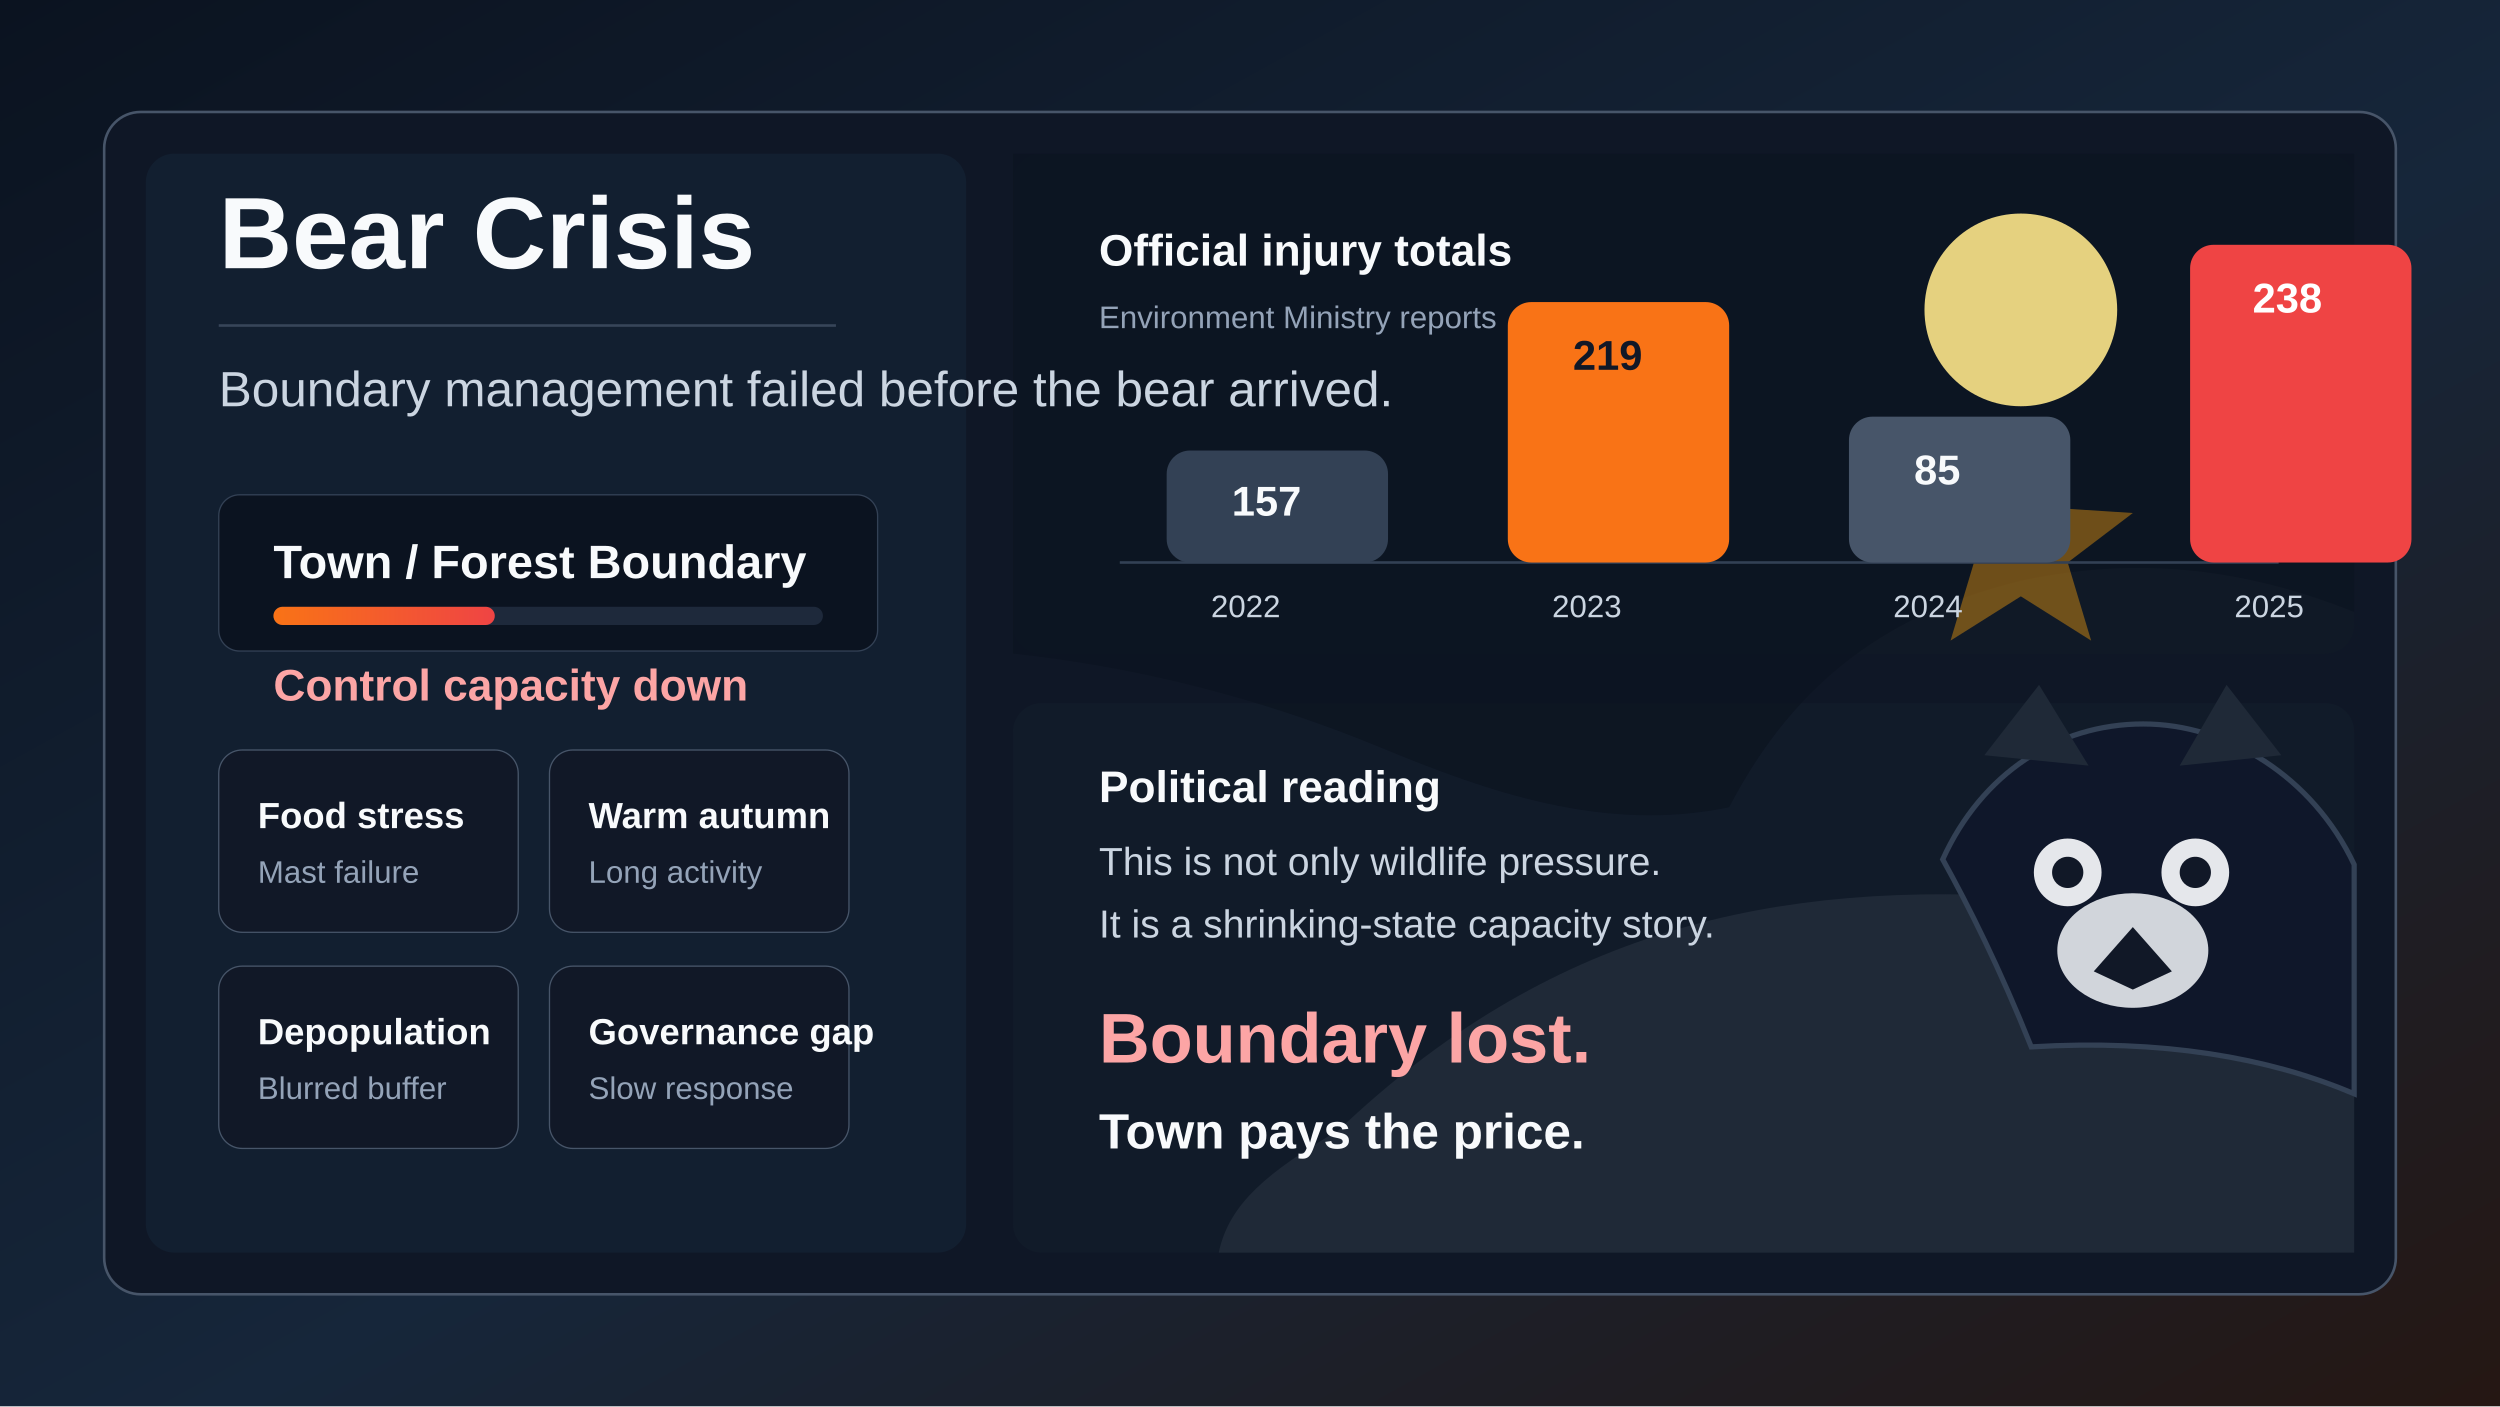
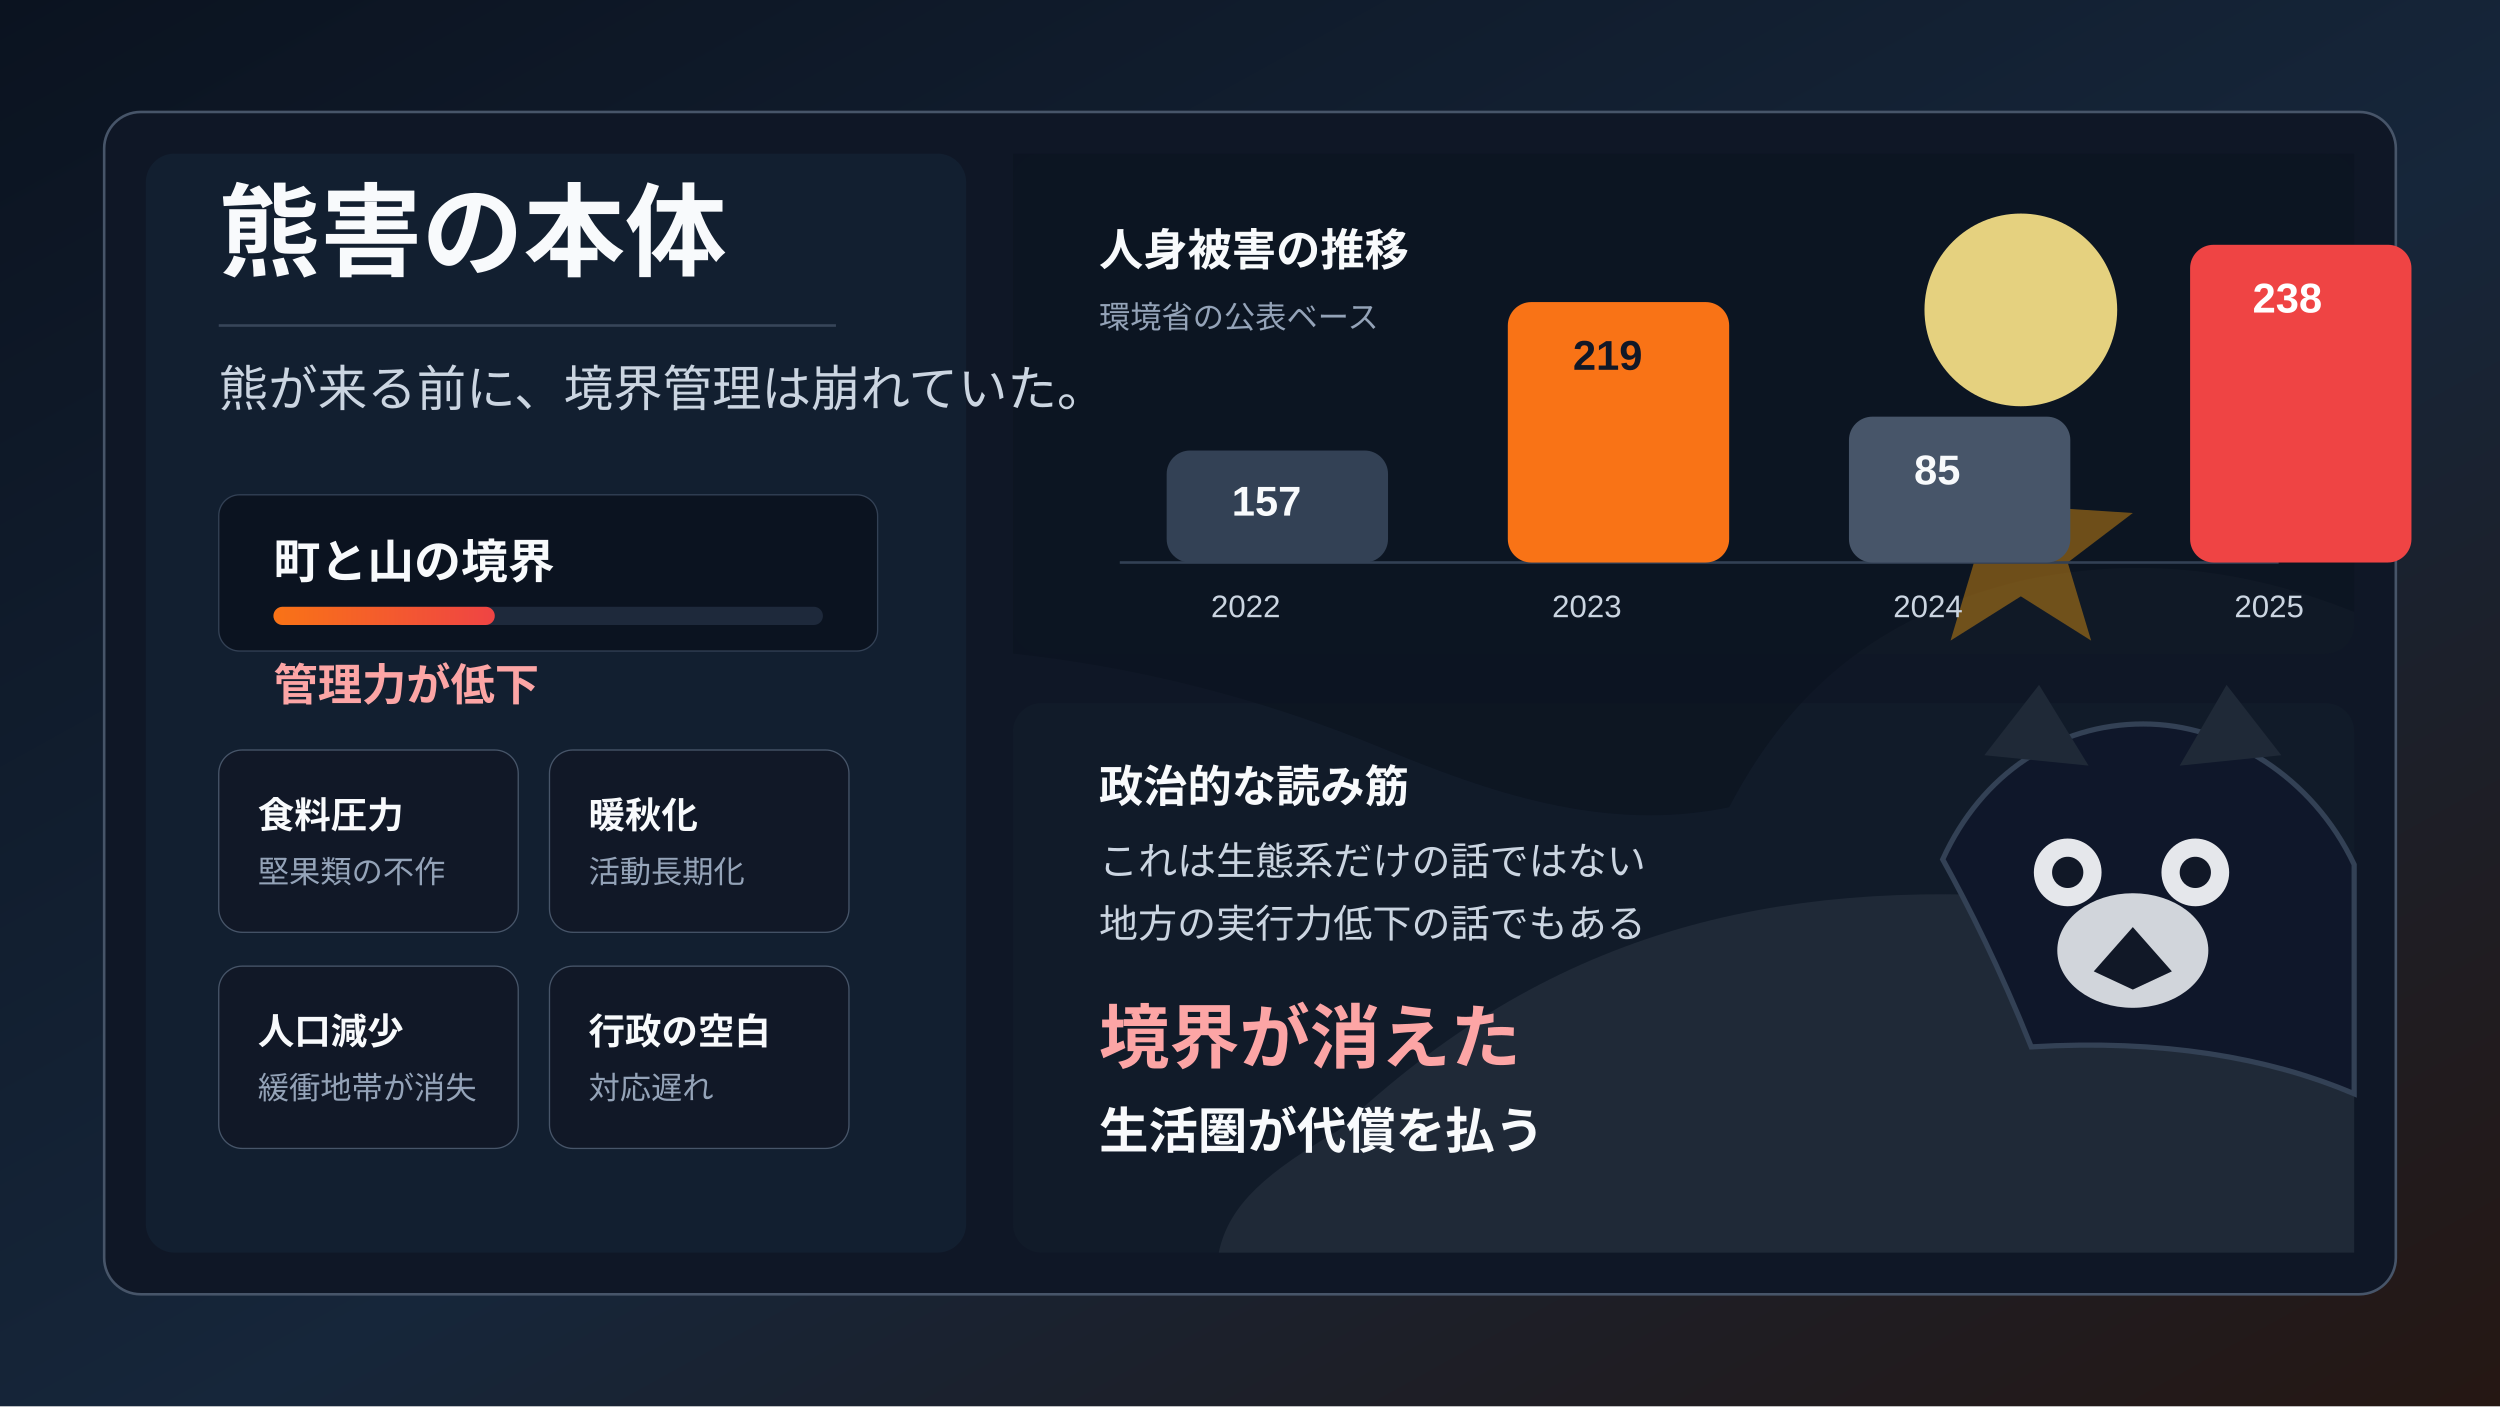
<svg xmlns="http://www.w3.org/2000/svg" width="1920" height="1080" viewBox="0 0 1920 1080">
  <defs>
    <linearGradient id="bg" x1="0" y1="0" x2="1" y2="1">
      <stop offset="0%" stop-color="#0b1320" />
      <stop offset="55%" stop-color="#16263a" />
      <stop offset="100%" stop-color="#251713" />
    </linearGradient>
    <linearGradient id="alert" x1="0" y1="0" x2="1" y2="0">
      <stop offset="0%" stop-color="#f97316" />
      <stop offset="100%" stop-color="#ef4444" />
    </linearGradient>
  </defs>
  <rect width="1920" height="1080" fill="url(#bg)" />
  <rect x="80" y="86" width="1760" height="908" rx="28" fill="#0f1726" stroke="#475569" stroke-width="2" />
  <rect x="112" y="118" width="630" height="844" rx="22" fill="#121f30" />
  <rect x="778" y="118" width="1030" height="384" rx="22" fill="#101926" />
  <rect x="778" y="540" width="1030" height="422" rx="22" fill="#111b29" />
  <path d="M1028 868 C1188 716 1360 674 1572 690 C1670 700 1748 738 1808 786 L1808 962 L936 962 C944 924 974 900 1028 868 Z" fill="#1f2937" />
  <path d="M1328 620 C1380 520 1454 470 1552 446 C1636 428 1718 434 1808 470 L1808 118 L778 118 L778 502 C872 512 968 536 1060 574 C1142 608 1232 640 1328 620 Z" fill="#0b1320" opacity="0.72" />
  <circle cx="1552" cy="238" r="74" fill="#fde68a" opacity="0.9" />
  <path d="M1552 334 L1576 390 L1638 394 L1588 432 L1606 492 L1552 458 L1498 492 L1516 432 L1466 394 L1528 390 Z" fill="#f59e0b" opacity="0.42" />
  <path d="M1492 660 C1522 594 1580 556 1646 556 C1710 556 1776 596 1808 664 L1808 840 C1742 812 1660 798 1560 804 C1536 744 1512 696 1492 660 Z" fill="#0f172a" stroke="#334155" stroke-width="4" />
  <circle cx="1588" cy="670" r="26" fill="#e5e7eb" />
  <circle cx="1686" cy="670" r="26" fill="#e5e7eb" />
  <circle cx="1588" cy="670" r="12" fill="#111827" />
  <circle cx="1686" cy="670" r="12" fill="#111827" />
  <ellipse cx="1638" cy="730" rx="58" ry="44" fill="#d1d5db" />
  <path d="M1638 712 L1668 746 L1638 760 L1608 746 Z" fill="#111827" />
  <path d="M1524 580 L1566 526 L1604 588 Z" fill="#1f2937" />
  <path d="M1674 588 L1710 526 L1752 580 Z" fill="#1f2937" />
  <path d="M168 250 H642" stroke="#64748b" stroke-width="2" opacity="0.45" />
-   <text x="168" y="206" fill="#f8fafc" font-family="Arial, sans-serif" font-size="78" font-weight="700">Bear Crisis</text>
-   <text x="168" y="312" fill="#cbd5e1" font-family="Arial, sans-serif" font-size="38">Boundary management failed before the bear arrived.</text>
+   <text x="168" y="206" fill="#f8fafc" font-family="Arial, sans-serif" font-size="78" font-weight="700">熊害の本体</text>
+   <text x="168" y="312" fill="#cbd5e1" font-family="Arial, sans-serif" font-size="38">熊が来る前に、境界管理は崩れていた。</text>
  <rect x="168" y="380" width="506" height="120" rx="16" fill="#0b1320" stroke="#334155" />
-   <text x="210" y="444" fill="#f8fafc" font-family="Arial, sans-serif" font-size="36" font-weight="700">Town / Forest Boundary</text>
+   <text x="210" y="444" fill="#f8fafc" font-family="Arial, sans-serif" font-size="36" font-weight="700">町と山の境界</text>
  <rect x="210" y="466" width="422" height="14" rx="7" fill="#1e293b" />
  <rect x="210" y="466" width="170" height="14" rx="7" fill="url(#alert)" />
-   <text x="210" y="538" fill="#fca5a5" font-family="Arial, sans-serif" font-size="34" font-weight="700">Control capacity down</text>
+   <text x="210" y="538" fill="#fca5a5" font-family="Arial, sans-serif" font-size="34" font-weight="700">管理力が低下</text>
  <rect x="168" y="576" width="230" height="140" rx="18" fill="#111827" stroke="#475569" />
  <rect x="422" y="576" width="230" height="140" rx="18" fill="#111827" stroke="#475569" />
  <rect x="168" y="742" width="230" height="140" rx="18" fill="#111827" stroke="#475569" />
  <rect x="422" y="742" width="230" height="140" rx="18" fill="#111827" stroke="#475569" />
-   <text x="198" y="636" fill="#f8fafc" font-family="Arial, sans-serif" font-size="28" font-weight="700">Food stress</text>
-   <text x="198" y="678" fill="#94a3b8" font-family="Arial, sans-serif" font-size="24">Mast failure</text>
-   <text x="452" y="636" fill="#f8fafc" font-family="Arial, sans-serif" font-size="28" font-weight="700">Warm autumn</text>
-   <text x="452" y="678" fill="#94a3b8" font-family="Arial, sans-serif" font-size="24">Long activity</text>
-   <text x="198" y="802" fill="#f8fafc" font-family="Arial, sans-serif" font-size="28" font-weight="700">Depopulation</text>
-   <text x="198" y="844" fill="#94a3b8" font-family="Arial, sans-serif" font-size="24">Blurred buffer</text>
-   <text x="452" y="802" fill="#f8fafc" font-family="Arial, sans-serif" font-size="28" font-weight="700">Governance gap</text>
-   <text x="452" y="844" fill="#94a3b8" font-family="Arial, sans-serif" font-size="24">Slow response</text>
-   <text x="844" y="204" fill="#f8fafc" font-family="Arial, sans-serif" font-size="34" font-weight="700">Official injury totals</text>
-   <text x="844" y="252" fill="#94a3b8" font-family="Arial, sans-serif" font-size="24">Environment Ministry reports</text>
+   <text x="198" y="636" fill="#f8fafc" font-family="Arial, sans-serif" font-size="28" font-weight="700">食料圧力</text>
+   <text x="198" y="678" fill="#94a3b8" font-family="Arial, sans-serif" font-size="24">堅果類の不作</text>
+   <text x="452" y="636" fill="#f8fafc" font-family="Arial, sans-serif" font-size="28" font-weight="700">暖秋化</text>
+   <text x="452" y="678" fill="#94a3b8" font-family="Arial, sans-serif" font-size="24">活動長期化</text>
+   <text x="198" y="802" fill="#f8fafc" font-family="Arial, sans-serif" font-size="28" font-weight="700">人口減少</text>
+   <text x="198" y="844" fill="#94a3b8" font-family="Arial, sans-serif" font-size="24">緩衝地帯が消失</text>
+   <text x="452" y="802" fill="#f8fafc" font-family="Arial, sans-serif" font-size="28" font-weight="700">行政の空白</text>
+   <text x="452" y="844" fill="#94a3b8" font-family="Arial, sans-serif" font-size="24">対応遅れ</text>
+   <text x="844" y="204" fill="#f8fafc" font-family="Arial, sans-serif" font-size="34" font-weight="700">人身被害の推移</text>
+   <text x="844" y="252" fill="#94a3b8" font-family="Arial, sans-serif" font-size="24">環境省の公表ベース</text>
  <line x1="860" y1="432" x2="1750" y2="432" stroke="#334155" stroke-width="2" />
  <rect x="896" y="346" width="170" height="86" rx="18" fill="#334155" />
  <rect x="1158" y="232" width="170" height="200" rx="18" fill="#f97316" />
  <rect x="1420" y="320" width="170" height="112" rx="18" fill="#475569" />
  <rect x="1682" y="188" width="170" height="244" rx="18" fill="#ef4444" />
  <text x="930" y="474" fill="#cbd5e1" font-family="Arial, sans-serif" font-size="24">2022</text>
  <text x="1192" y="474" fill="#cbd5e1" font-family="Arial, sans-serif" font-size="24">2023</text>
  <text x="1454" y="474" fill="#cbd5e1" font-family="Arial, sans-serif" font-size="24">2024</text>
  <text x="1716" y="474" fill="#cbd5e1" font-family="Arial, sans-serif" font-size="24">2025</text>
  <text x="946" y="396" fill="#f8fafc" font-family="Arial, sans-serif" font-size="32" font-weight="700">157</text>
  <text x="1208" y="284" fill="#111827" font-family="Arial, sans-serif" font-size="32" font-weight="700">219</text>
  <text x="1470" y="372" fill="#f8fafc" font-family="Arial, sans-serif" font-size="32" font-weight="700">85</text>
  <text x="1730" y="240" fill="#ffffff" font-family="Arial, sans-serif" font-size="32" font-weight="700">238</text>
-   <text x="844" y="616" fill="#f8fafc" font-family="Arial, sans-serif" font-size="34" font-weight="700">Political reading</text>
-   <text x="844" y="672" fill="#cbd5e1" font-family="Arial, sans-serif" font-size="30">This is not only wildlife pressure.</text>
-   <text x="844" y="720" fill="#cbd5e1" font-family="Arial, sans-serif" font-size="30">It is a shrinking-state capacity story.</text>
-   <text x="844" y="816" fill="#fca5a5" font-family="Arial, sans-serif" font-size="54" font-weight="700">Boundary lost.</text>
-   <text x="844" y="882" fill="#f8fafc" font-family="Arial, sans-serif" font-size="38" font-weight="700">Town pays the price.</text>
+   <text x="844" y="616" fill="#f8fafc" font-family="Arial, sans-serif" font-size="34" font-weight="700">政治的な読み筋</text>
+   <text x="844" y="672" fill="#cbd5e1" font-family="Arial, sans-serif" font-size="30">これは生態系だけの話ではない</text>
+   <text x="844" y="720" fill="#cbd5e1" font-family="Arial, sans-serif" font-size="30">地方の実行力低下の話でもある</text>
+   <text x="844" y="816" fill="#fca5a5" font-family="Arial, sans-serif" font-size="54" font-weight="700">境界が消えた</text>
+   <text x="844" y="882" fill="#f8fafc" font-family="Arial, sans-serif" font-size="38" font-weight="700">生活圏が代償を払う</text>
</svg>
